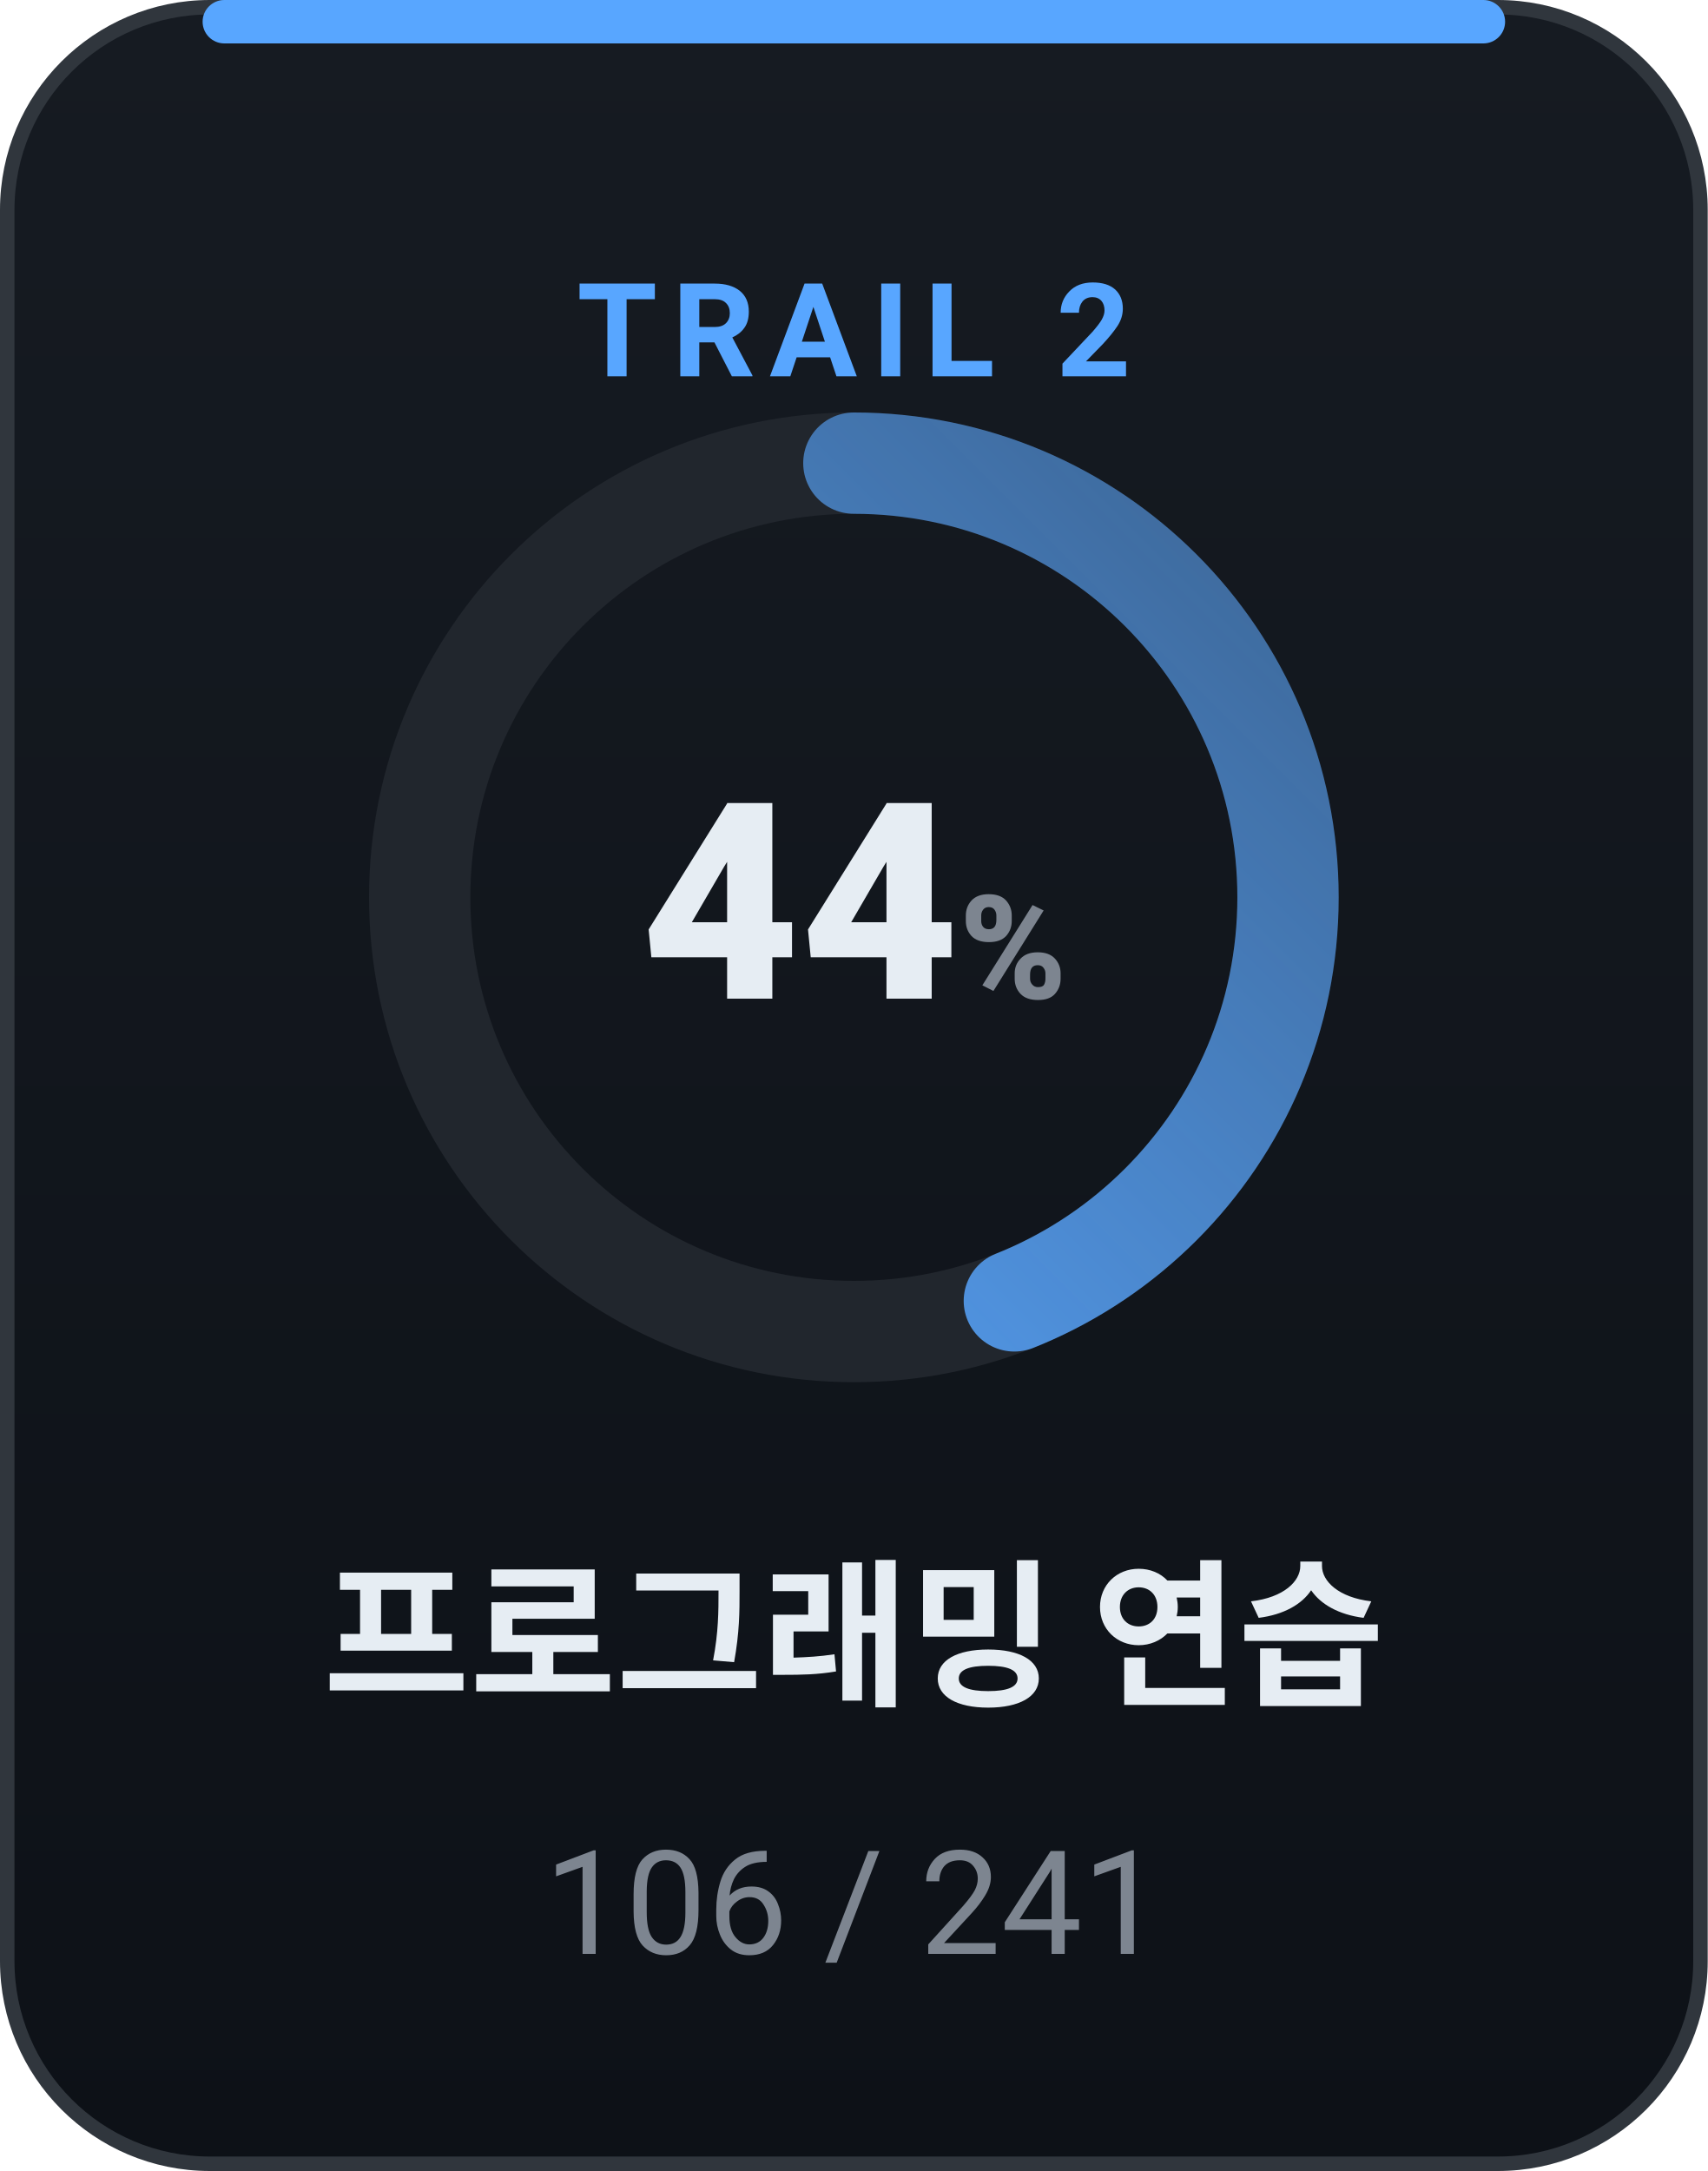
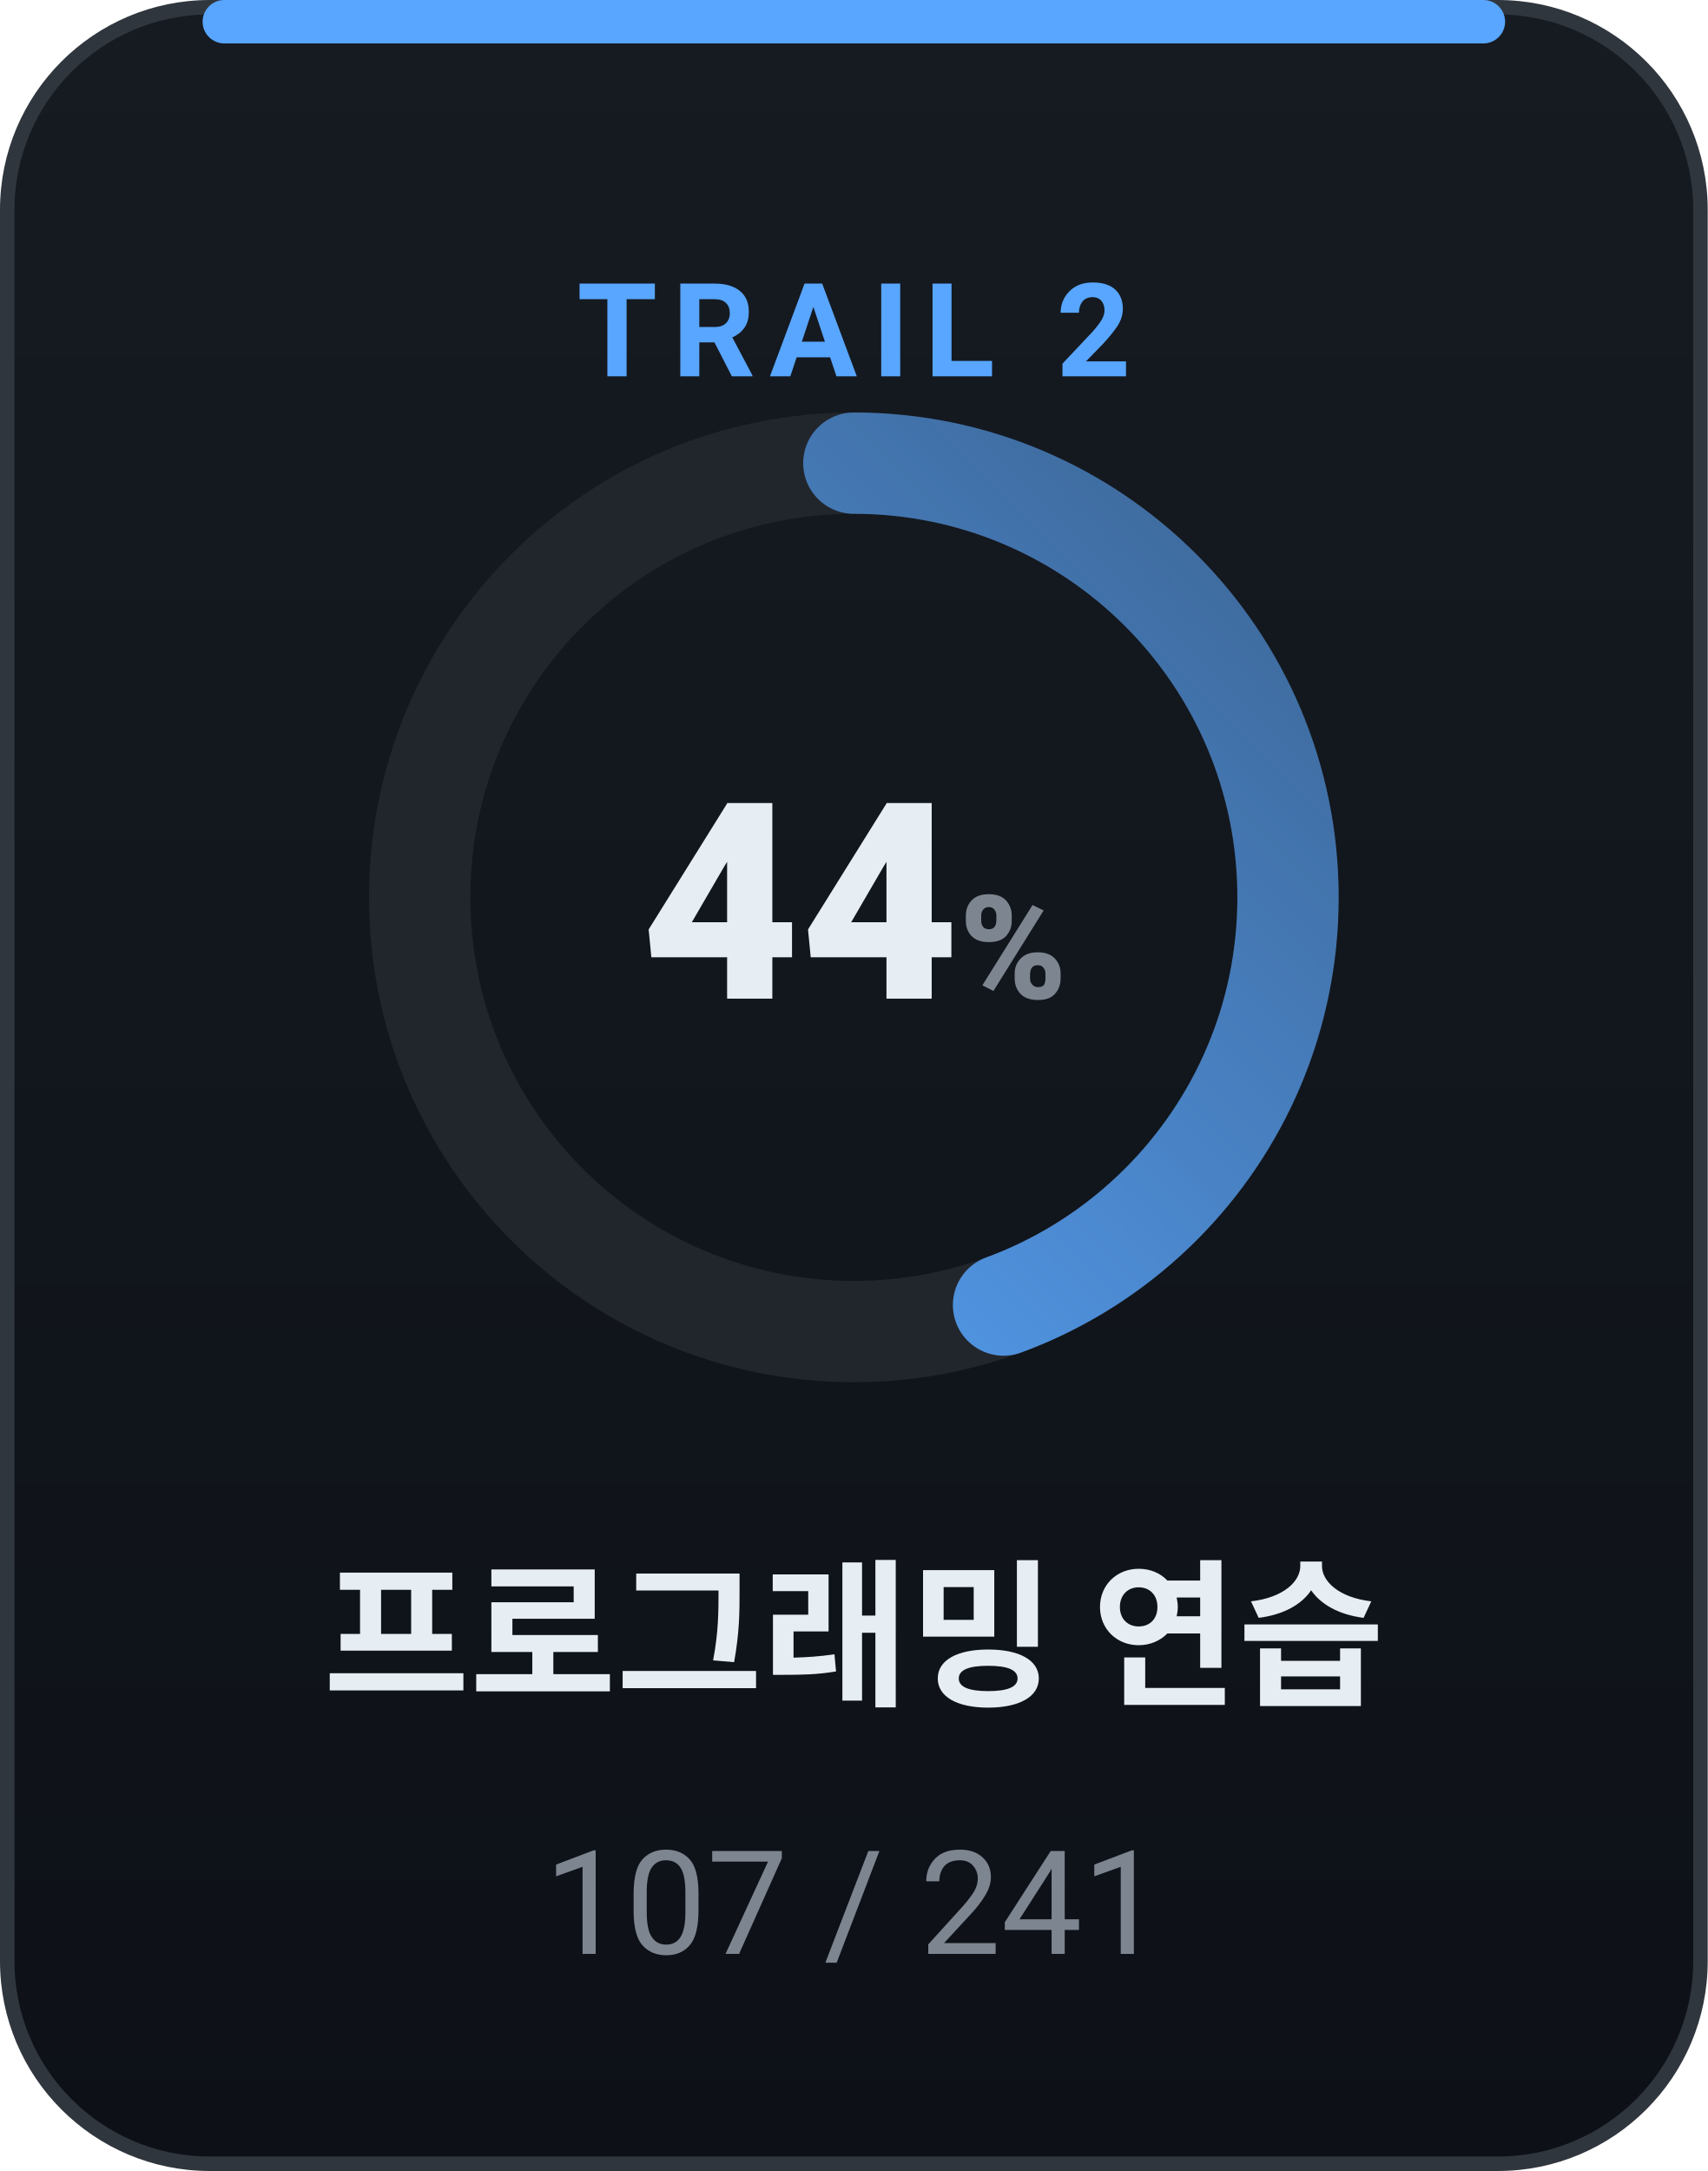
<svg xmlns="http://www.w3.org/2000/svg" width="118" height="150" viewBox="0 0 118 150" role="img" font-family="-apple-system,BlinkMacSystemFont,'Segoe UI',Roboto,'Apple SD Gothic Neo','Malgun Gothic',sans-serif">
  <defs>
    <linearGradient id="bgg" x1="0" y1="0" x2="0" y2="1">
      <stop offset="0" stop-color="#161b22" />
      <stop offset="1" stop-color="#0d1117" />
    </linearGradient>
    <linearGradient id="cr2" x1="0" y1="0" x2="1" y2="1">
      <stop offset="0" stop-color="#58a6ff" />
      <stop offset="1" stop-color="#58a6ff" stop-opacity="0.5" />
    </linearGradient>
  </defs>
  <rect x="0.5" y="0.5" width="117" height="149" rx="14" fill="url(#bgg)" stroke="#30363d" />
  <rect x="14" y="0" width="90" height="3" rx="1.5" fill="#58a6ff" />
  <text x="59" y="26" text-anchor="middle" font-size="9" font-weight="700" fill="#58a6ff" letter-spacing="1">TRAIL 2</text>
  <circle cx="59" cy="62" r="30" fill="none" stroke="#21262d" stroke-width="7" />
-   <circle cx="59" cy="62" r="30" fill="none" stroke="url(#cr2)" stroke-width="7" stroke-linecap="round" stroke-dasharray="82.9 188.5" transform="rotate(-90 59 62)" />
+   <circle cx="59" cy="62" r="30" fill="none" stroke="url(#cr2)" stroke-width="7" stroke-linecap="round" stroke-dasharray="83.7 188.5" transform="rotate(-90 59 62)" />
  <text x="59" y="69" text-anchor="middle" font-size="19" font-weight="800" fill="#e6edf3">44<tspan font-size="10" fill="#7d8590">%</tspan>
  </text>
  <text x="59" y="117" text-anchor="middle" font-size="11" font-weight="700" fill="#e6edf3">프로그래밍 연습</text>
-   <text x="59" y="135" text-anchor="middle" font-size="10" fill="#7d8590">106 / 241</text>
+   <text x="59" y="135" text-anchor="middle" font-size="10" fill="#7d8590">107 / 241</text>
</svg>
